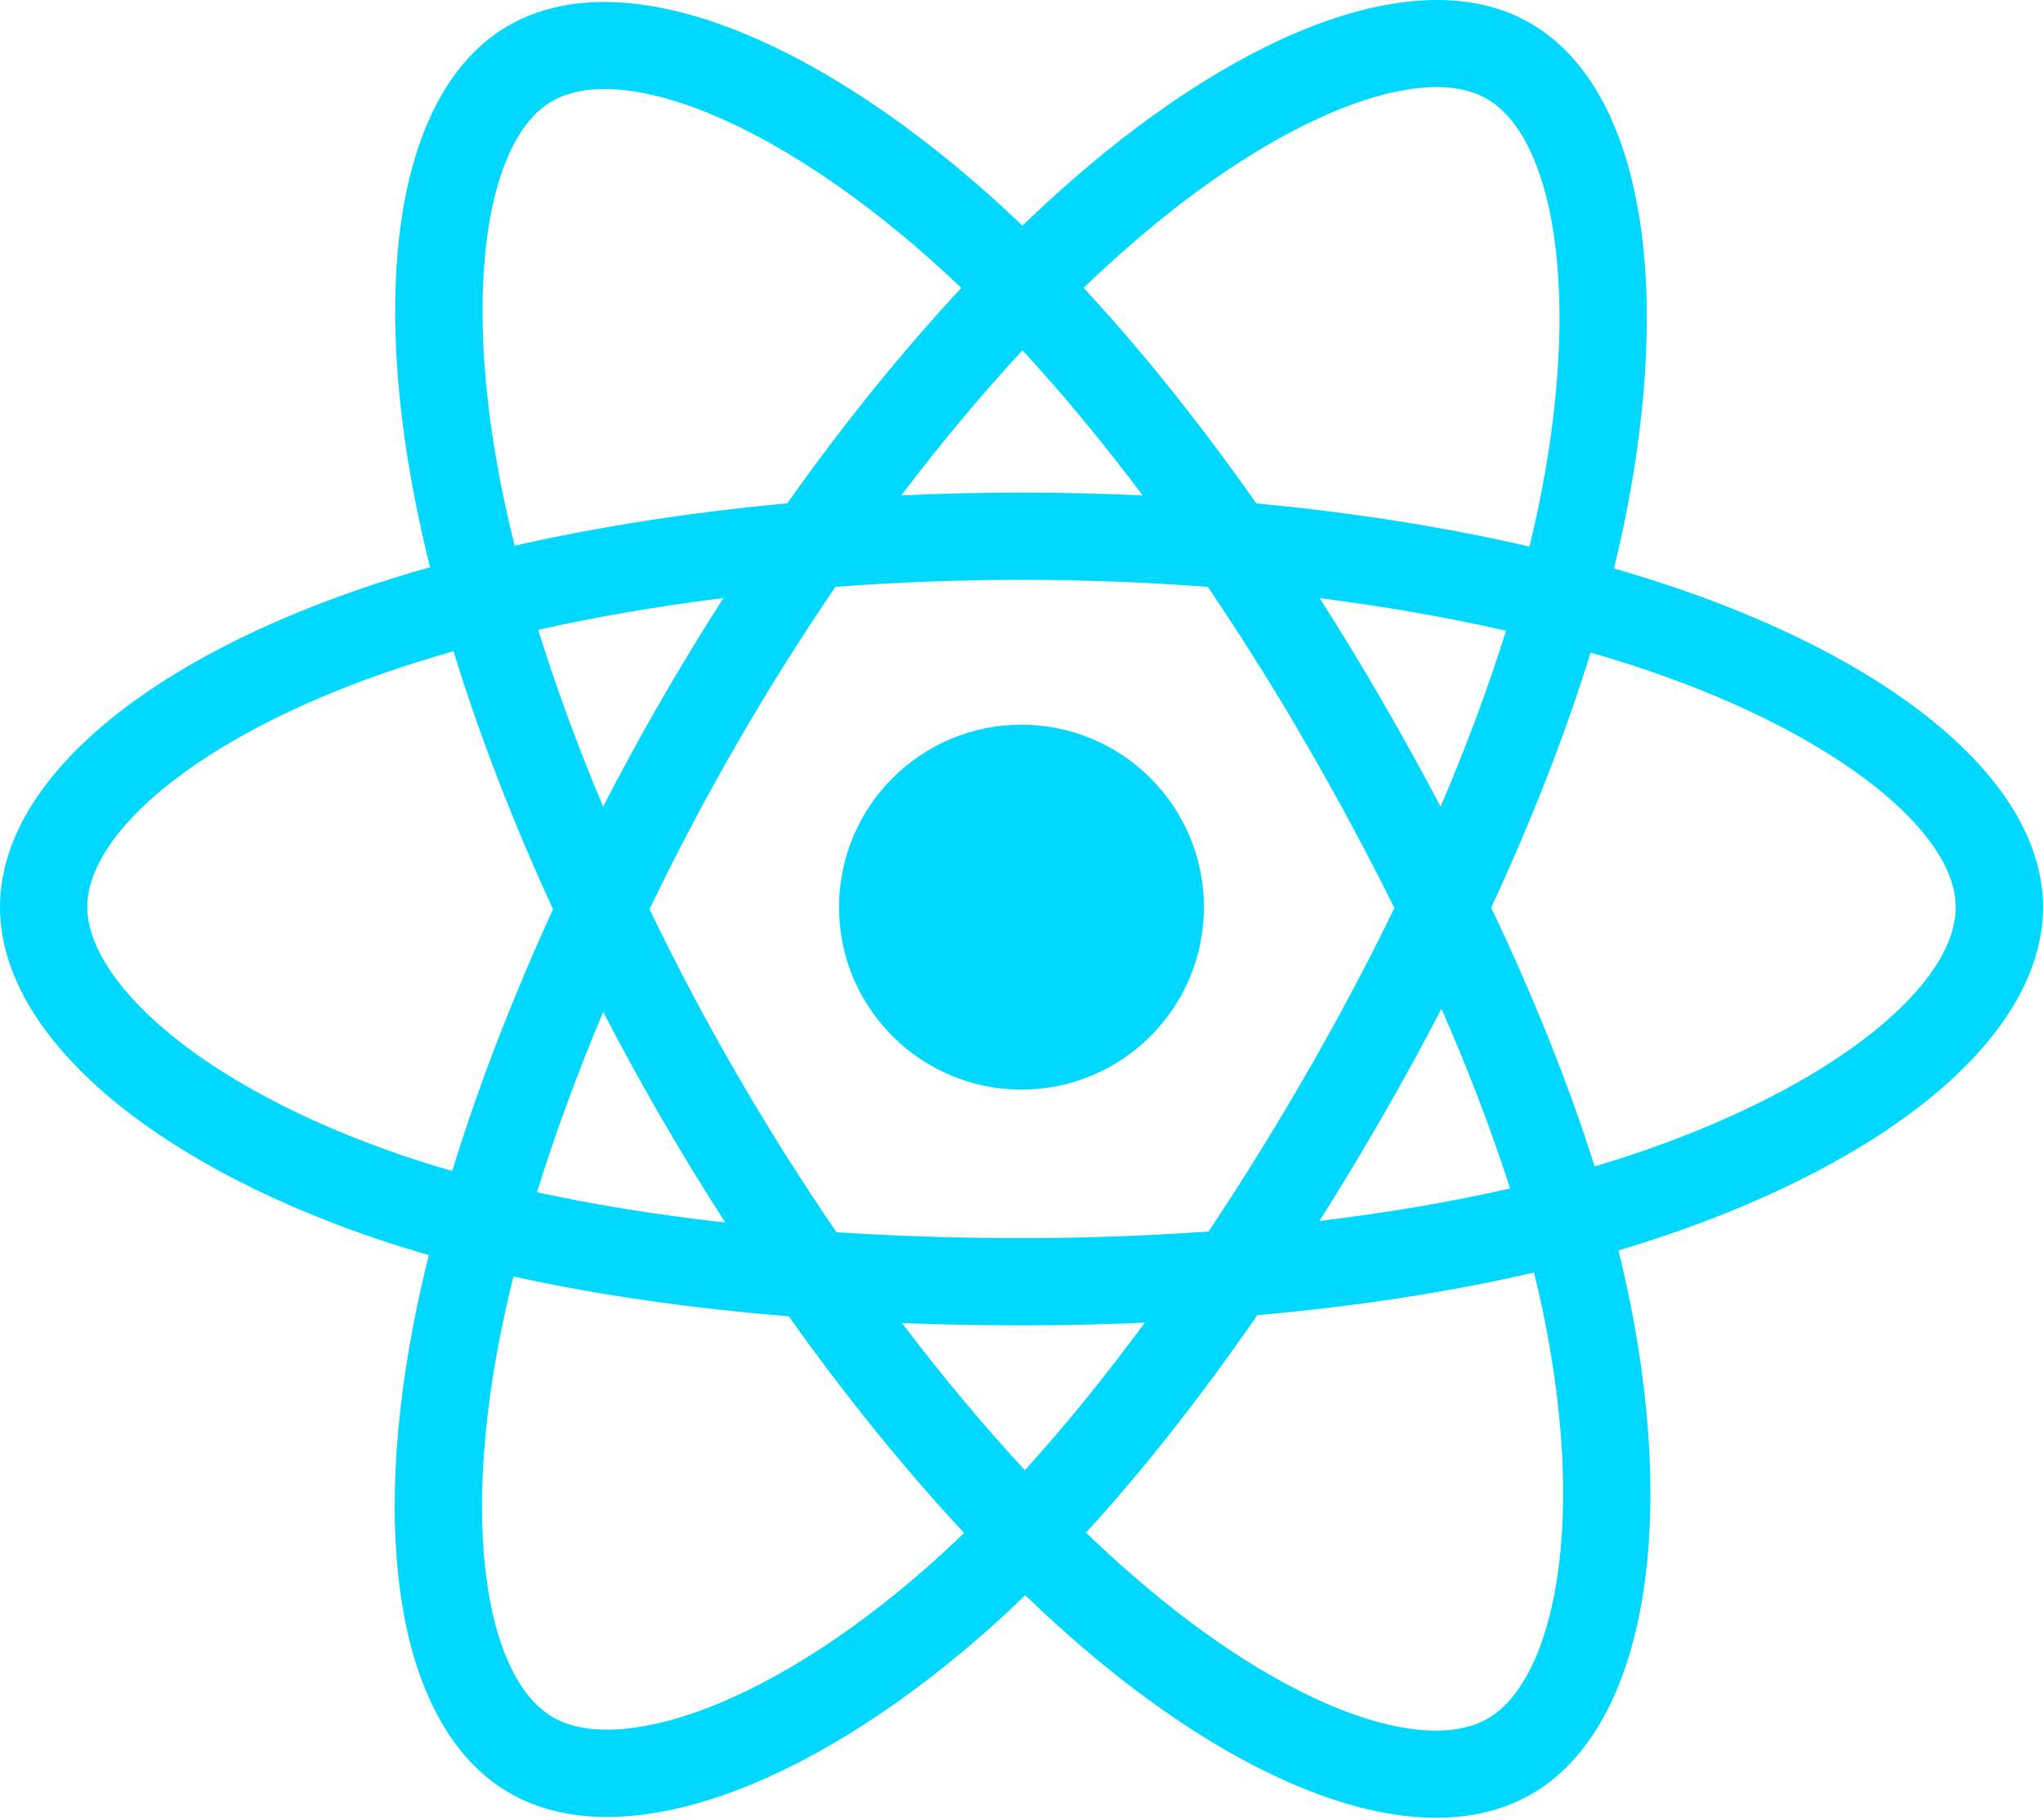
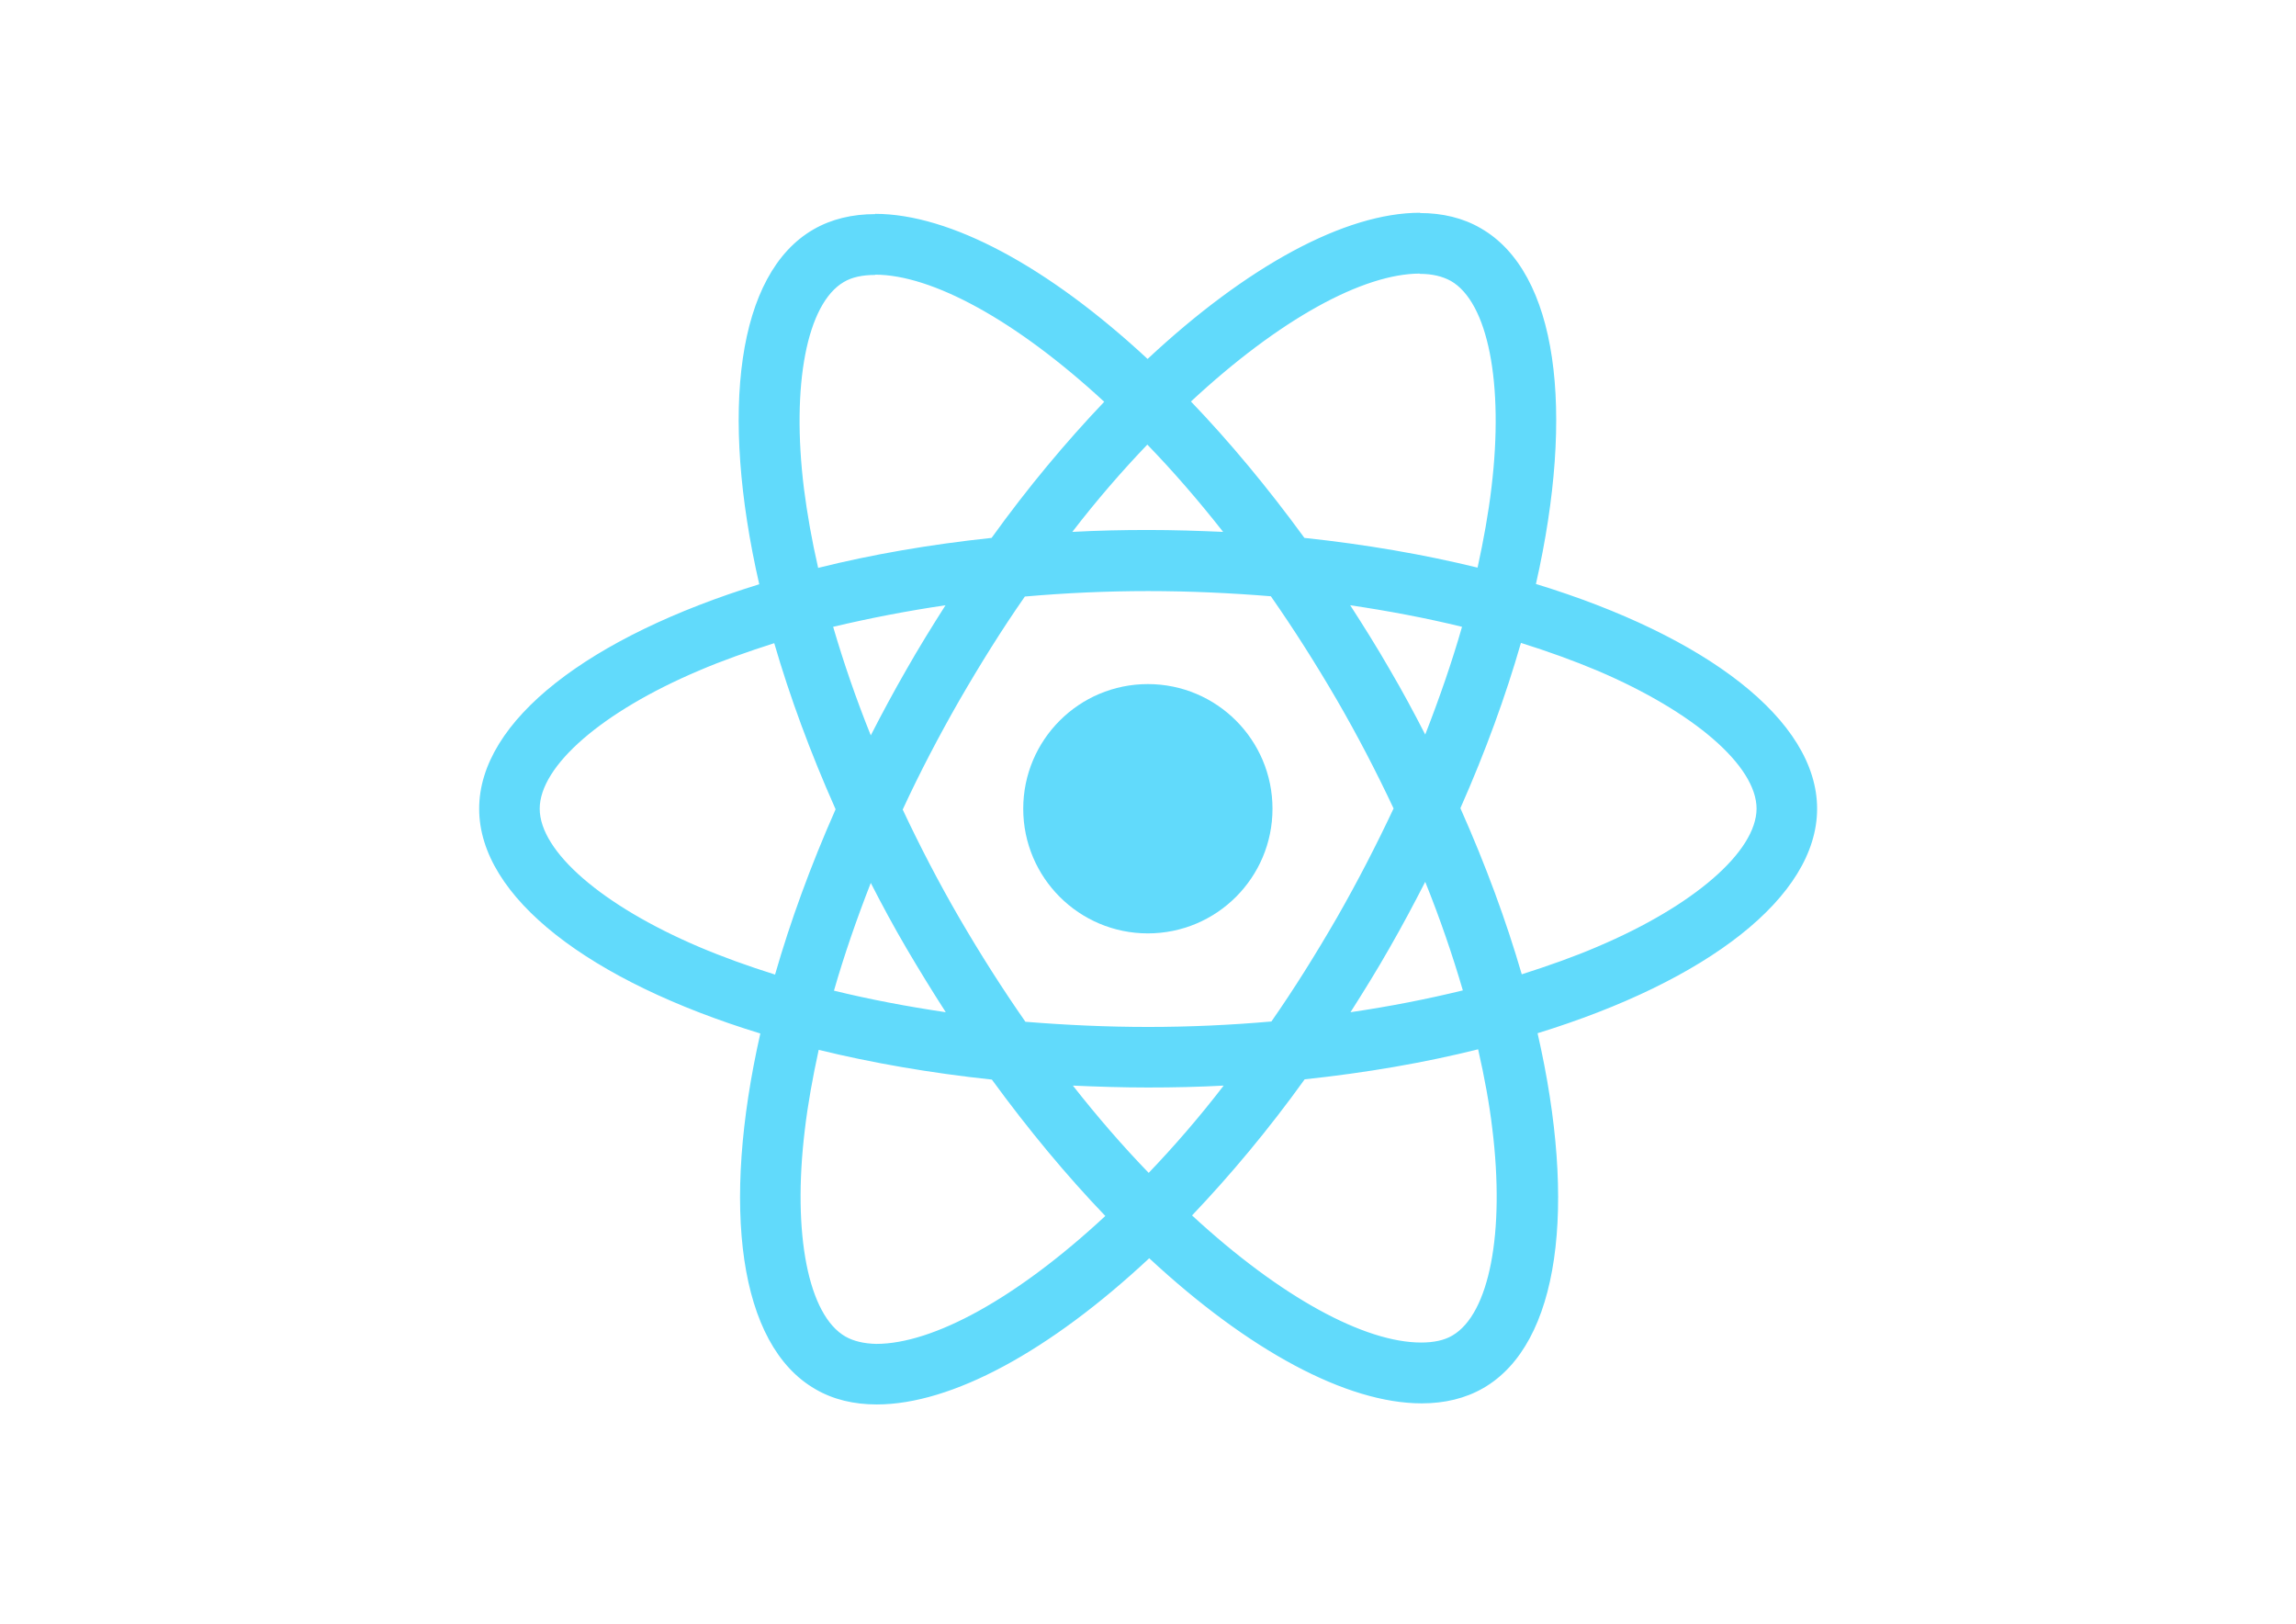
- <svg xmlns="http://www.w3.org/2000/svg" aria-hidden="true" role="img" class="iconify iconify--logos" width="35.93" height="32" preserveAspectRatio="xMidYMid meet" viewBox="0 0 256 228">
-   <path fill="#00D8FF" d="M210.483 73.824a171.49 171.49 0 0 0-8.24-2.597c.465-1.9.893-3.777 1.273-5.621c6.238-30.281 2.16-54.676-11.769-62.708c-13.355-7.7-35.196.329-57.254 19.526a171.23 171.23 0 0 0-6.375 5.848a155.866 155.866 0 0 0-4.241-3.917C100.759 3.829 77.587-4.822 63.673 3.233C50.33 10.957 46.379 33.89 51.995 62.588a170.974 170.974 0 0 0 1.892 8.48c-3.28.932-6.445 1.924-9.474 2.98C17.309 83.498 0 98.307 0 113.668c0 15.865 18.582 31.778 46.812 41.427a145.52 145.52 0 0 0 6.921 2.165a167.467 167.467 0 0 0-2.01 9.138c-5.354 28.2-1.173 50.591 12.134 58.266c13.744 7.926 36.812-.22 59.273-19.855a145.567 145.567 0 0 0 5.342-4.923a168.064 168.064 0 0 0 6.92 6.314c21.758 18.722 43.246 26.282 56.54 18.586c13.731-7.949 18.194-32.003 12.4-61.268a145.016 145.016 0 0 0-1.535-6.842c1.62-.48 3.21-.974 4.76-1.488c29.348-9.723 48.443-25.443 48.443-41.52c0-15.417-17.868-30.326-45.517-39.844Zm-6.365 70.984c-1.4.463-2.836.91-4.3 1.345c-3.24-10.257-7.612-21.163-12.963-32.432c5.106-11 9.31-21.767 12.459-31.957c2.619.758 5.16 1.557 7.61 2.4c23.69 8.156 38.14 20.213 38.14 29.504c0 9.896-15.606 22.743-40.946 31.14Zm-10.514 20.834c2.562 12.94 2.927 24.64 1.23 33.787c-1.524 8.219-4.59 13.698-8.382 15.893c-8.067 4.67-25.32-1.4-43.927-17.412a156.726 156.726 0 0 1-6.437-5.87c7.214-7.889 14.423-17.06 21.459-27.246c12.376-1.098 24.068-2.894 34.671-5.345a134.17 134.17 0 0 1 1.386 6.193ZM87.276 214.515c-7.882 2.783-14.16 2.863-17.955.675c-8.075-4.657-11.432-22.636-6.853-46.752a156.923 156.923 0 0 1 1.869-8.499c10.486 2.32 22.093 3.988 34.498 4.994c7.084 9.967 14.501 19.128 21.976 27.15a134.668 134.668 0 0 1-4.877 4.492c-9.933 8.682-19.886 14.842-28.658 17.94ZM50.35 144.747c-12.483-4.267-22.792-9.812-29.858-15.863c-6.35-5.437-9.555-10.836-9.555-15.216c0-9.322 13.897-21.212 37.076-29.293c2.813-.98 5.757-1.905 8.812-2.773c3.204 10.42 7.406 21.315 12.477 32.332c-5.137 11.18-9.399 22.249-12.634 32.792a134.718 134.718 0 0 1-6.318-1.979Zm12.378-84.26c-4.811-24.587-1.616-43.134 6.425-47.789c8.564-4.958 27.502 2.111 47.463 19.835a144.318 144.318 0 0 1 3.841 3.545c-7.438 7.987-14.787 17.08-21.808 26.988c-12.04 1.116-23.565 2.908-34.161 5.309a160.342 160.342 0 0 1-1.76-7.887Zm110.427 27.268a347.8 347.8 0 0 0-7.785-12.803c8.168 1.033 15.994 2.404 23.343 4.08c-2.206 7.072-4.956 14.465-8.193 22.045a381.151 381.151 0 0 0-7.365-13.322Zm-45.032-43.861c5.044 5.465 10.096 11.566 15.065 18.186a322.04 322.04 0 0 0-30.257-.006c4.974-6.559 10.069-12.652 15.192-18.18ZM82.802 87.83a323.167 323.167 0 0 0-7.227 13.238c-3.184-7.553-5.909-14.98-8.134-22.152c7.304-1.634 15.093-2.97 23.209-3.984a321.524 321.524 0 0 0-7.848 12.897Zm8.081 65.352c-8.385-.936-16.291-2.203-23.593-3.793c2.26-7.3 5.045-14.885 8.298-22.6a321.187 321.187 0 0 0 7.257 13.246c2.594 4.48 5.28 8.868 8.038 13.147Zm37.542 31.03c-5.184-5.592-10.354-11.779-15.403-18.433c4.902.192 9.899.29 14.978.29c5.218 0 10.376-.117 15.453-.343c-4.985 6.774-10.018 12.97-15.028 18.486Zm52.198-57.817c3.422 7.8 6.306 15.345 8.596 22.52c-7.422 1.694-15.436 3.058-23.88 4.071a382.417 382.417 0 0 0 7.859-13.026a347.403 347.403 0 0 0 7.425-13.565Zm-16.898 8.101a358.557 358.557 0 0 1-12.281 19.815a329.4 329.4 0 0 1-23.444.823c-7.967 0-15.716-.248-23.178-.732a310.202 310.202 0 0 1-12.513-19.846h.001a307.41 307.41 0 0 1-10.923-20.627a310.278 310.278 0 0 1 10.89-20.637l-.001.001a307.318 307.318 0 0 1 12.413-19.761c7.613-.576 15.42-.876 23.31-.876H128c7.926 0 15.743.303 23.354.883a329.357 329.357 0 0 1 12.335 19.695a358.489 358.489 0 0 1 11.036 20.54a329.472 329.472 0 0 1-11 20.722Zm22.56-122.124c8.572 4.944 11.906 24.881 6.52 51.026c-.344 1.668-.73 3.367-1.15 5.09c-10.622-2.452-22.155-4.275-34.23-5.408c-7.034-10.017-14.323-19.124-21.64-27.008a160.789 160.789 0 0 1 5.888-5.4c18.9-16.447 36.564-22.941 44.612-18.3ZM128 90.808c12.625 0 22.86 10.235 22.86 22.86s-10.235 22.86-22.86 22.86s-22.86-10.235-22.86-22.86s10.235-22.86 22.86-22.86Z" />
+ <svg xmlns="http://www.w3.org/2000/svg" viewBox="0 0 841.9 595.3">
+   <g fill="#61DAFB">
+     <path d="M666.3 296.5c0-32.5-40.7-63.3-103.1-82.4 14.4-63.6 8-114.2-20.2-130.4-6.5-3.8-14.1-5.6-22.4-5.6v22.3c4.6 0 8.3.9 11.4 2.6 13.6 7.8 19.5 37.5 14.9 75.7-1.1 9.4-2.9 19.3-5.1 29.4-19.6-4.8-41-8.5-63.5-10.9-13.5-18.5-27.5-35.3-41.6-50 32.6-30.3 63.2-46.9 84-46.9V78c-27.5 0-63.5 19.6-99.9 53.6-36.4-33.8-72.4-53.2-99.9-53.2v22.3c20.7 0 51.4 16.5 84 46.6-14 14.7-28 31.4-41.3 49.9-22.6 2.4-44 6.1-63.6 11-2.3-10-4-19.7-5.2-29-4.7-38.2 1.1-67.9 14.6-75.8 3-1.8 6.9-2.6 11.5-2.6V78.5c-8.4 0-16 1.8-22.6 5.6-28.1 16.2-34.4 66.7-19.9 130.1-62.2 19.2-102.7 49.9-102.7 82.3 0 32.5 40.7 63.3 103.1 82.4-14.4 63.6-8 114.2 20.2 130.4 6.5 3.8 14.1 5.6 22.5 5.6 27.5 0 63.5-19.6 99.9-53.6 36.4 33.8 72.4 53.2 99.9 53.2 8.4 0 16-1.8 22.6-5.6 28.1-16.2 34.4-66.7 19.9-130.1 62-19.1 102.5-49.9 102.5-82.3zm-130.2-66.7c-3.7 12.9-8.3 26.2-13.5 39.5-4.1-8-8.4-16-13.1-24-4.6-8-9.5-15.8-14.4-23.4 14.2 2.1 27.9 4.7 41 7.9zm-45.8 106.5c-7.8 13.5-15.8 26.3-24.1 38.2-14.9 1.3-30 2-45.2 2-15.1 0-30.2-.7-45-1.9-8.3-11.9-16.4-24.6-24.2-38-7.6-13.1-14.5-26.4-20.8-39.8 6.2-13.4 13.2-26.8 20.7-39.9 7.8-13.5 15.8-26.3 24.1-38.2 14.9-1.3 30-2 45.2-2 15.1 0 30.2.7 45 1.9 8.3 11.9 16.4 24.6 24.2 38 7.6 13.1 14.5 26.4 20.8 39.8-6.3 13.4-13.2 26.8-20.7 39.9zm32.3-13c5.4 13.4 10 26.8 13.8 39.8-13.1 3.2-26.9 5.9-41.2 8 4.9-7.7 9.8-15.6 14.4-23.7 4.6-8 8.9-16.1 13-24.1zM421.2 430c-9.3-9.6-18.6-20.3-27.8-32 9 .4 18.2.7 27.5.7 9.4 0 18.7-.2 27.8-.7-9 11.7-18.3 22.4-27.5 32zm-74.4-58.9c-14.2-2.1-27.9-4.7-41-7.9 3.7-12.9 8.3-26.2 13.5-39.5 4.1 8 8.4 16 13.1 24 4.7 8 9.5 15.8 14.4 23.4zM420.7 163c9.3 9.6 18.6 20.3 27.8 32-9-.4-18.2-.7-27.5-.7-9.4 0-18.7.2-27.8.7 9-11.7 18.3-22.4 27.5-32zm-74 58.9c-4.9 7.7-9.8 15.6-14.4 23.7-4.6 8-8.9 16-13 24-5.4-13.4-10-26.8-13.8-39.8 13.1-3.1 26.9-5.8 41.2-7.9zm-90.5 125.2c-35.4-15.1-58.3-34.9-58.3-50.6 0-15.7 22.9-35.6 58.3-50.6 8.6-3.7 18-7 27.7-10.1 5.7 19.6 13.2 40 22.5 60.9-9.2 20.8-16.6 41.1-22.2 60.6-9.9-3.1-19.3-6.5-28-10.2zM310 490c-13.6-7.8-19.5-37.5-14.9-75.7 1.1-9.4 2.9-19.3 5.1-29.4 19.6 4.8 41 8.5 63.5 10.9 13.5 18.5 27.5 35.3 41.6 50-32.6 30.3-63.2 46.9-84 46.9-4.5-.1-8.3-1-11.3-2.7zm237.2-76.2c4.7 38.2-1.1 67.9-14.6 75.8-3 1.8-6.9 2.6-11.5 2.6-20.7 0-51.4-16.5-84-46.6 14-14.7 28-31.4 41.3-49.9 22.6-2.4 44-6.1 63.6-11 2.3 10.1 4.1 19.8 5.2 29.1zm38.5-66.7c-8.6 3.7-18 7-27.7 10.1-5.7-19.6-13.2-40-22.5-60.9 9.2-20.8 16.6-41.1 22.2-60.6 9.9 3.1 19.3 6.5 28.1 10.2 35.4 15.1 58.3 34.9 58.3 50.6-.1 15.7-23 35.6-58.4 50.6zM320.8 78.4z" />
+     <circle cx="420.9" cy="296.5" r="45.7" />
+     <path d="M520.5 78.1z" />
+   </g>
</svg>
